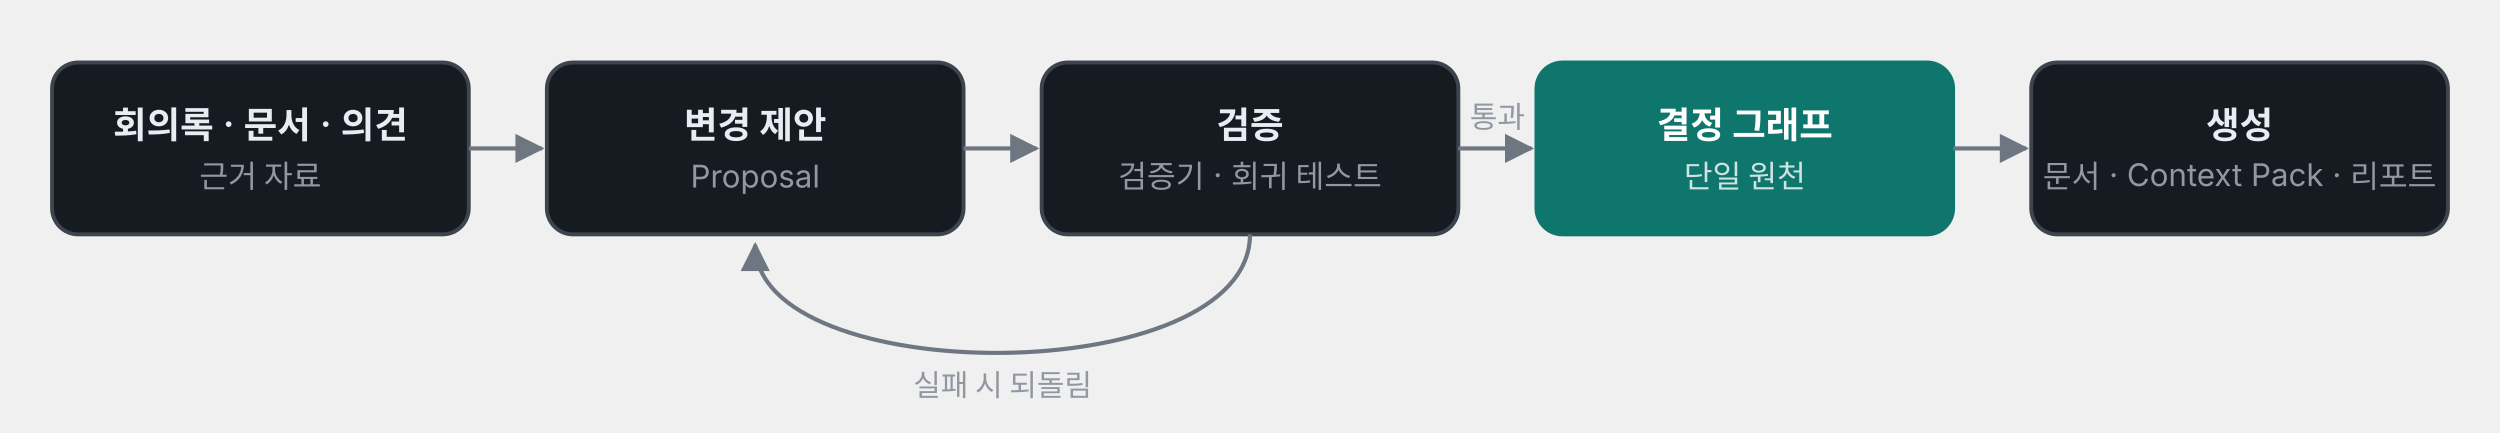
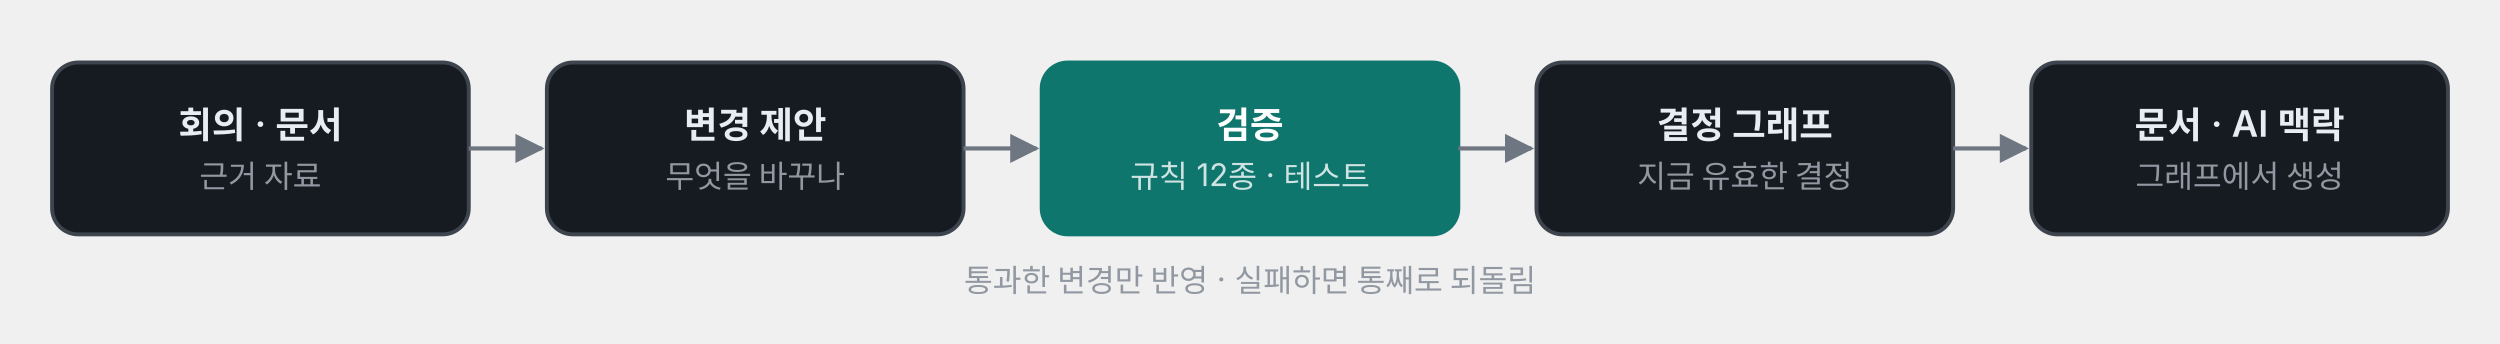
- <svg xmlns="http://www.w3.org/2000/svg" width="960" height="166" viewBox="0 0 960 166" font-family="-apple-system, BlinkMacSystemFont, 'Segoe UI', 'Apple SD Gothic Neo', 'Malgun Gothic', 'Noto Sans KR', sans-serif">
+ <svg xmlns="http://www.w3.org/2000/svg" width="960" height="132" viewBox="0 0 960 132" font-family="-apple-system, BlinkMacSystemFont, 'Segoe UI', 'Apple SD Gothic Neo', 'Malgun Gothic', 'Noto Sans KR', sans-serif">
  <defs>
    <marker id="a" viewBox="0 0 10 10" refX="9" refY="5" markerWidth="7" markerHeight="7" orient="auto-start-reverse">
      <path d="M0 0 L10 5 L0 10 z" fill="#6E7681" />
    </marker>
  </defs>
  <rect x="20" y="24" width="160" height="66" rx="10" fill="#161B22" stroke="#3D444D" stroke-width="1.5" />
-   <text x="100.0" y="53.0" text-anchor="middle" font-size="14" font-weight="600" fill="#E6EDF3">회의록 · 문서 · 의견</text>
+   <text x="100.0" y="53.0" text-anchor="middle" font-size="14" font-weight="600" fill="#E6EDF3">회의 · 문서</text>
  <text x="100.0" y="72.0" text-anchor="middle" font-size="12" fill="#9198A1">근거 자료</text>
  <rect x="210" y="24" width="160" height="66" rx="10" fill="#161B22" stroke="#3D444D" stroke-width="1.5" />
  <text x="290.0" y="53.0" text-anchor="middle" font-size="14" font-weight="600" fill="#E6EDF3">변경 제안</text>
-   <text x="290.0" y="72.0" text-anchor="middle" font-size="12" fill="#9198A1">Proposal</text>
-   <rect x="400" y="24" width="160" height="66" rx="10" fill="#161B22" stroke="#3D444D" stroke-width="1.5" />
-   <text x="480.0" y="53.0" text-anchor="middle" font-size="14" font-weight="600" fill="#E6EDF3">검증</text>
-   <text x="480.0" y="72.0" text-anchor="middle" font-size="12" fill="#9198A1">검증기 · 회귀 테스트</text>
-   <rect x="590" y="24" width="160" height="66" rx="10" fill="#0F766E" stroke="#0F766E" stroke-width="1.5" />
-   <text x="670.0" y="53.0" text-anchor="middle" font-size="14" font-weight="600" fill="#FFFFFF">결정 그래프</text>
-   <text x="670.0" y="72.0" text-anchor="middle" font-size="12" fill="#FFFFFFCC">단일 원천</text>
+   <text x="290.0" y="72.0" text-anchor="middle" font-size="12" fill="#9198A1">무엇을 바꾸나</text>
+   <rect x="400" y="24" width="160" height="66" rx="10" fill="#0F766E" stroke="#0F766E" stroke-width="1.5" />
+   <text x="480.0" y="53.0" text-anchor="middle" font-size="14" font-weight="600" fill="#FFFFFF">검증</text>
+   <text x="480.0" y="72.0" text-anchor="middle" font-size="12" fill="#FFFFFFCC">규칙 12종 · 테스트</text>
+   <rect x="590" y="24" width="160" height="66" rx="10" fill="#161B22" stroke="#3D444D" stroke-width="1.5" />
+   <text x="670.0" y="53.0" text-anchor="middle" font-size="14" font-weight="600" fill="#E6EDF3">결정 그래프</text>
+   <text x="670.0" y="72.0" text-anchor="middle" font-size="12" fill="#9198A1">지금 유효한 결정</text>
  <rect x="780" y="24" width="160" height="66" rx="10" fill="#161B22" stroke="#3D444D" stroke-width="1.5" />
-   <text x="860.0" y="53.0" text-anchor="middle" font-size="14" font-weight="600" fill="#E6EDF3">생성</text>
-   <text x="860.0" y="72.0" text-anchor="middle" font-size="12" fill="#9198A1">문서 · Context Pack · 리포트</text>
-   <path d="M180 57.0 H208" fill="none" stroke="#6E7681" stroke-width="1.6" marker-end="url(#a)" />
-   <path d="M370 57.0 H398" fill="none" stroke="#6E7681" stroke-width="1.6" marker-end="url(#a)" />
-   <path d="M560 57.0 H588" fill="none" stroke="#6E7681" stroke-width="1.6" marker-end="url(#a)" />
-   <text x="575.0" y="49.0" text-anchor="middle" font-size="11.5" fill="#9198A1">통과</text>
-   <path d="M750 57.0 H778" fill="none" stroke="#6E7681" stroke-width="1.6" marker-end="url(#a)" />
-   <path d="M480.0 90 C480.0 150, 290.0 150, 290.0 94" fill="none" stroke="#6E7681" stroke-width="1.6" marker-end="url(#a)" />
-   <text x="385.0" y="152" text-anchor="middle" font-size="11.5" fill="#9198A1">실패 시 되돌림</text>
+   <text x="860.0" y="53.0" text-anchor="middle" font-size="14" font-weight="600" fill="#E6EDF3">문서 · AI 맥락</text>
+   <text x="860.0" y="72.0" text-anchor="middle" font-size="12" fill="#9198A1">그래프에서 생성</text>
+   <path d="M180 57 H208" fill="none" stroke="#6E7681" stroke-width="1.6" marker-end="url(#a)" />
+   <path d="M370 57 H398" fill="none" stroke="#6E7681" stroke-width="1.6" marker-end="url(#a)" />
+   <path d="M560 57 H588" fill="none" stroke="#6E7681" stroke-width="1.6" marker-end="url(#a)" />
+   <path d="M750 57 H778" fill="none" stroke="#6E7681" stroke-width="1.6" marker-end="url(#a)" />
+   <text x="480" y="112" text-anchor="middle" font-size="12" fill="#9198A1">통과한 변경만 반영 · 실패하면 통째로 되돌림</text>
</svg>
